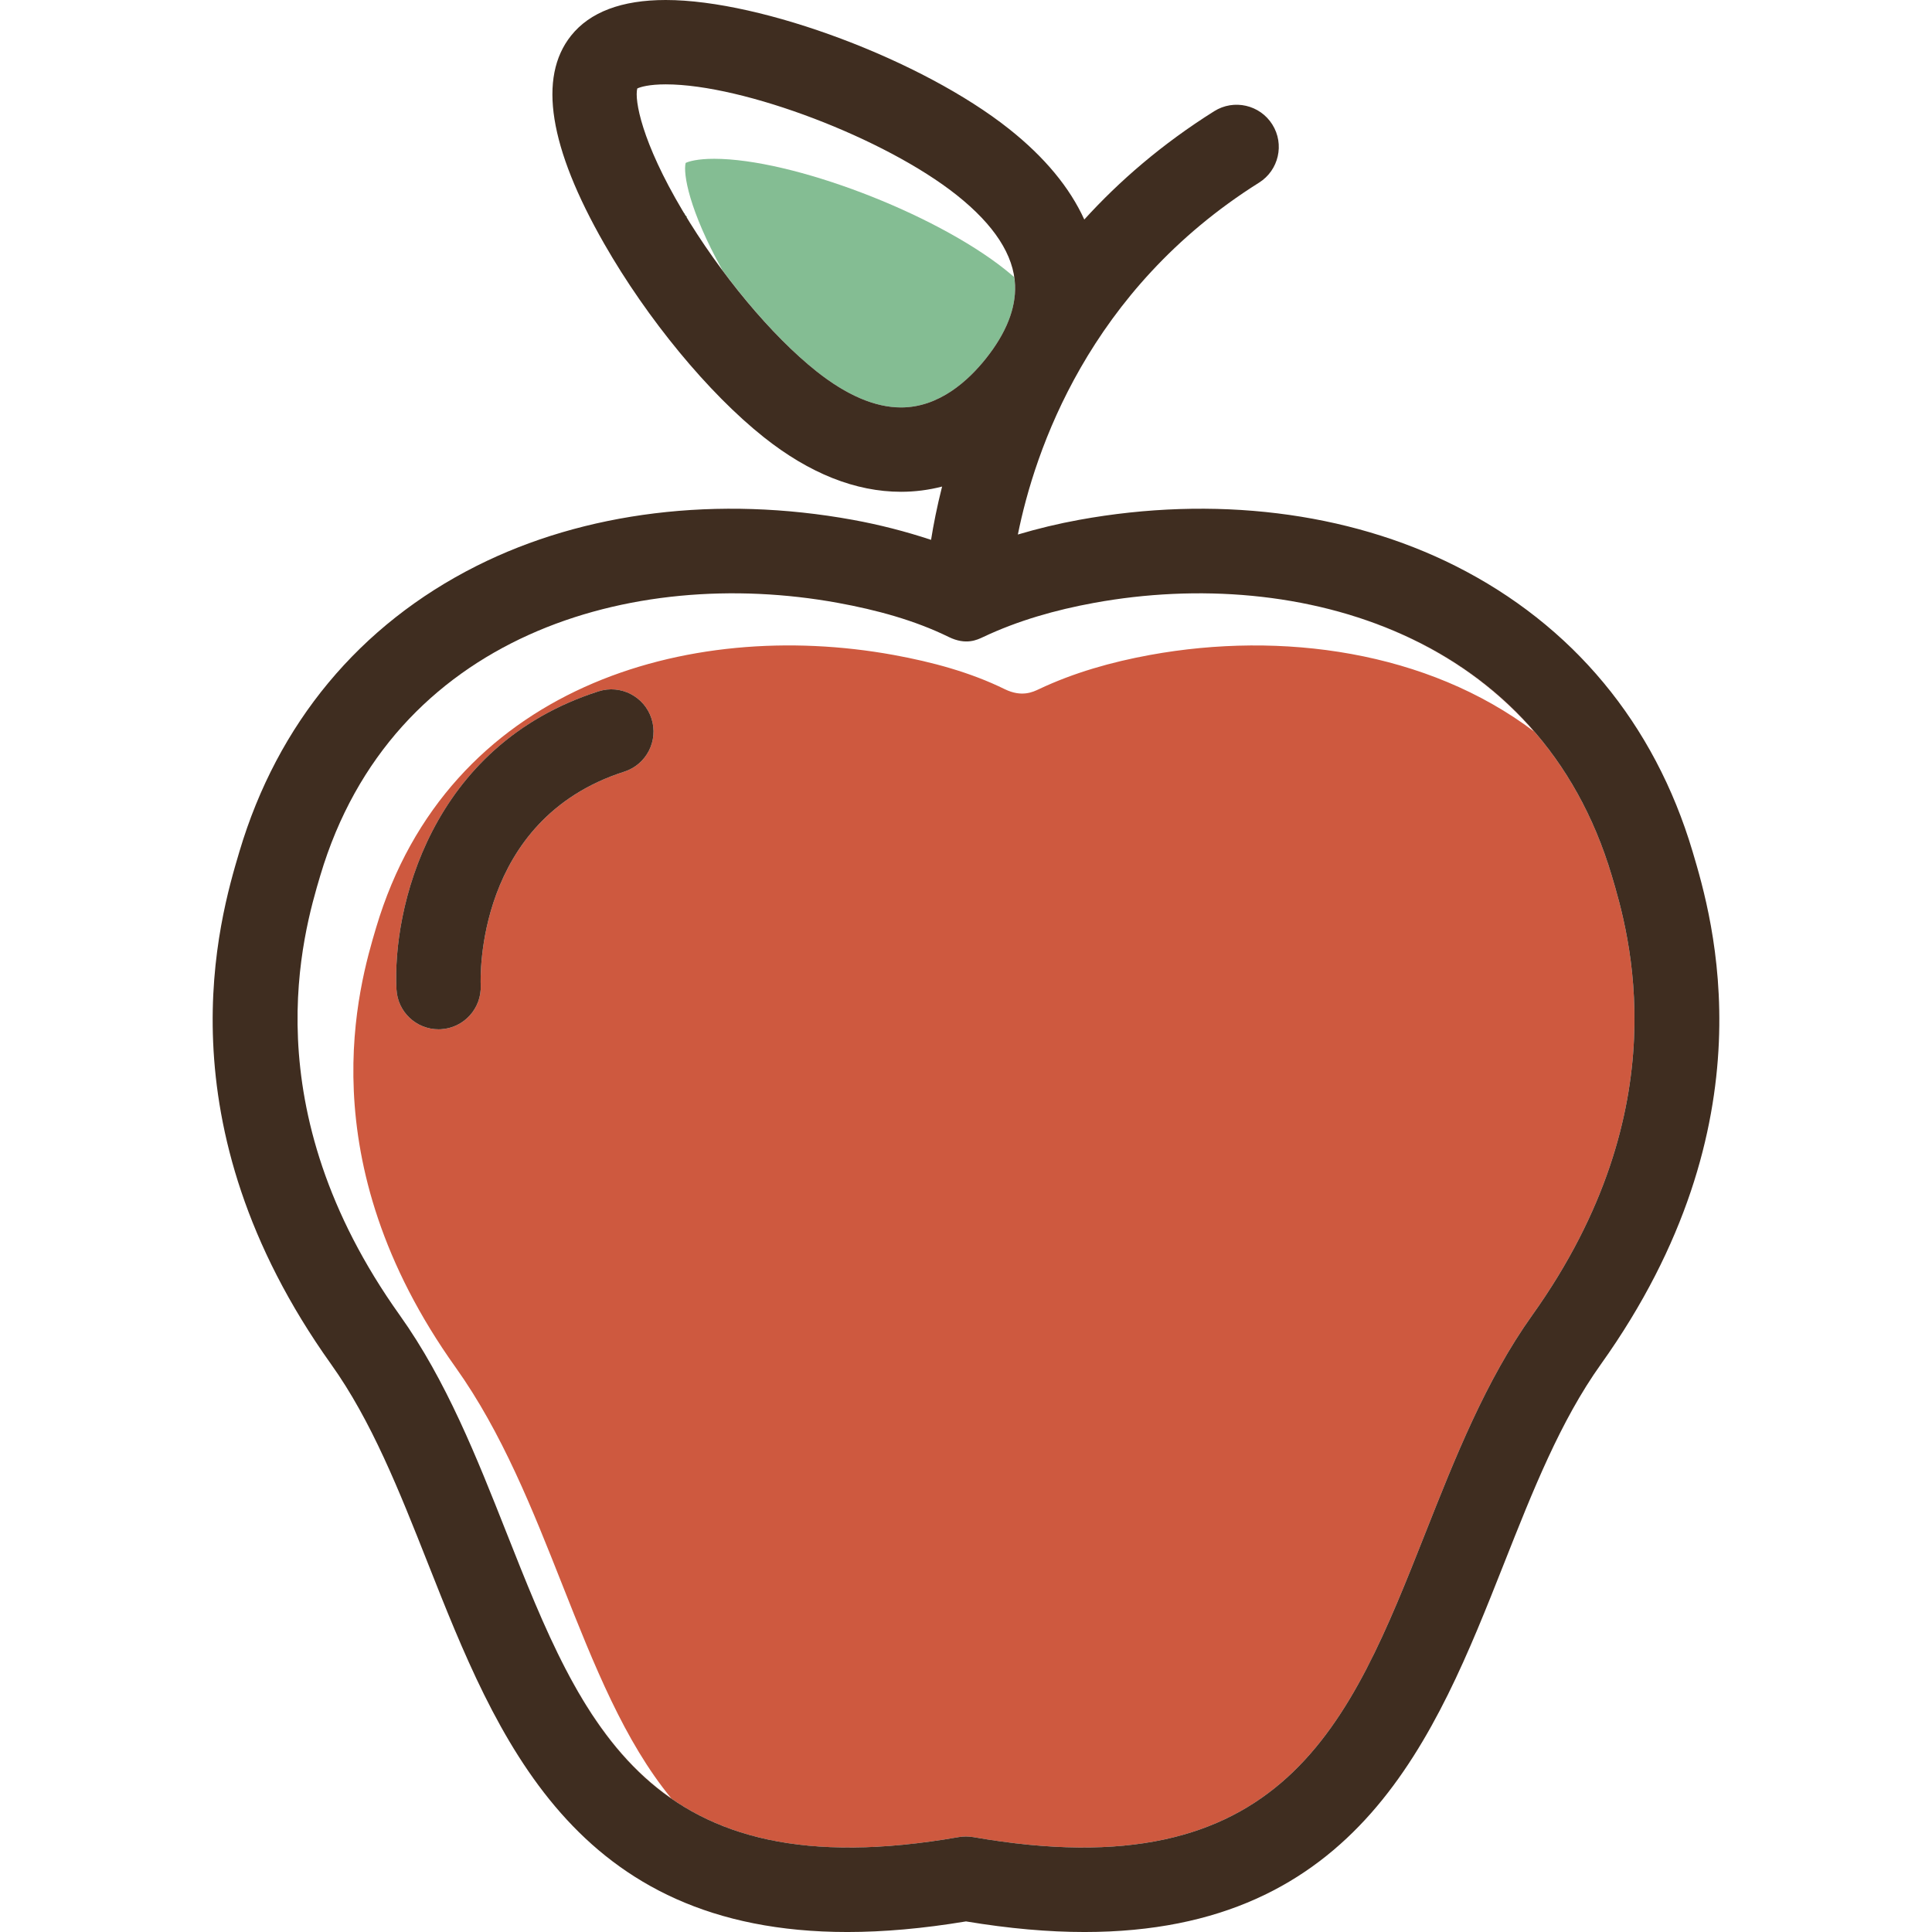
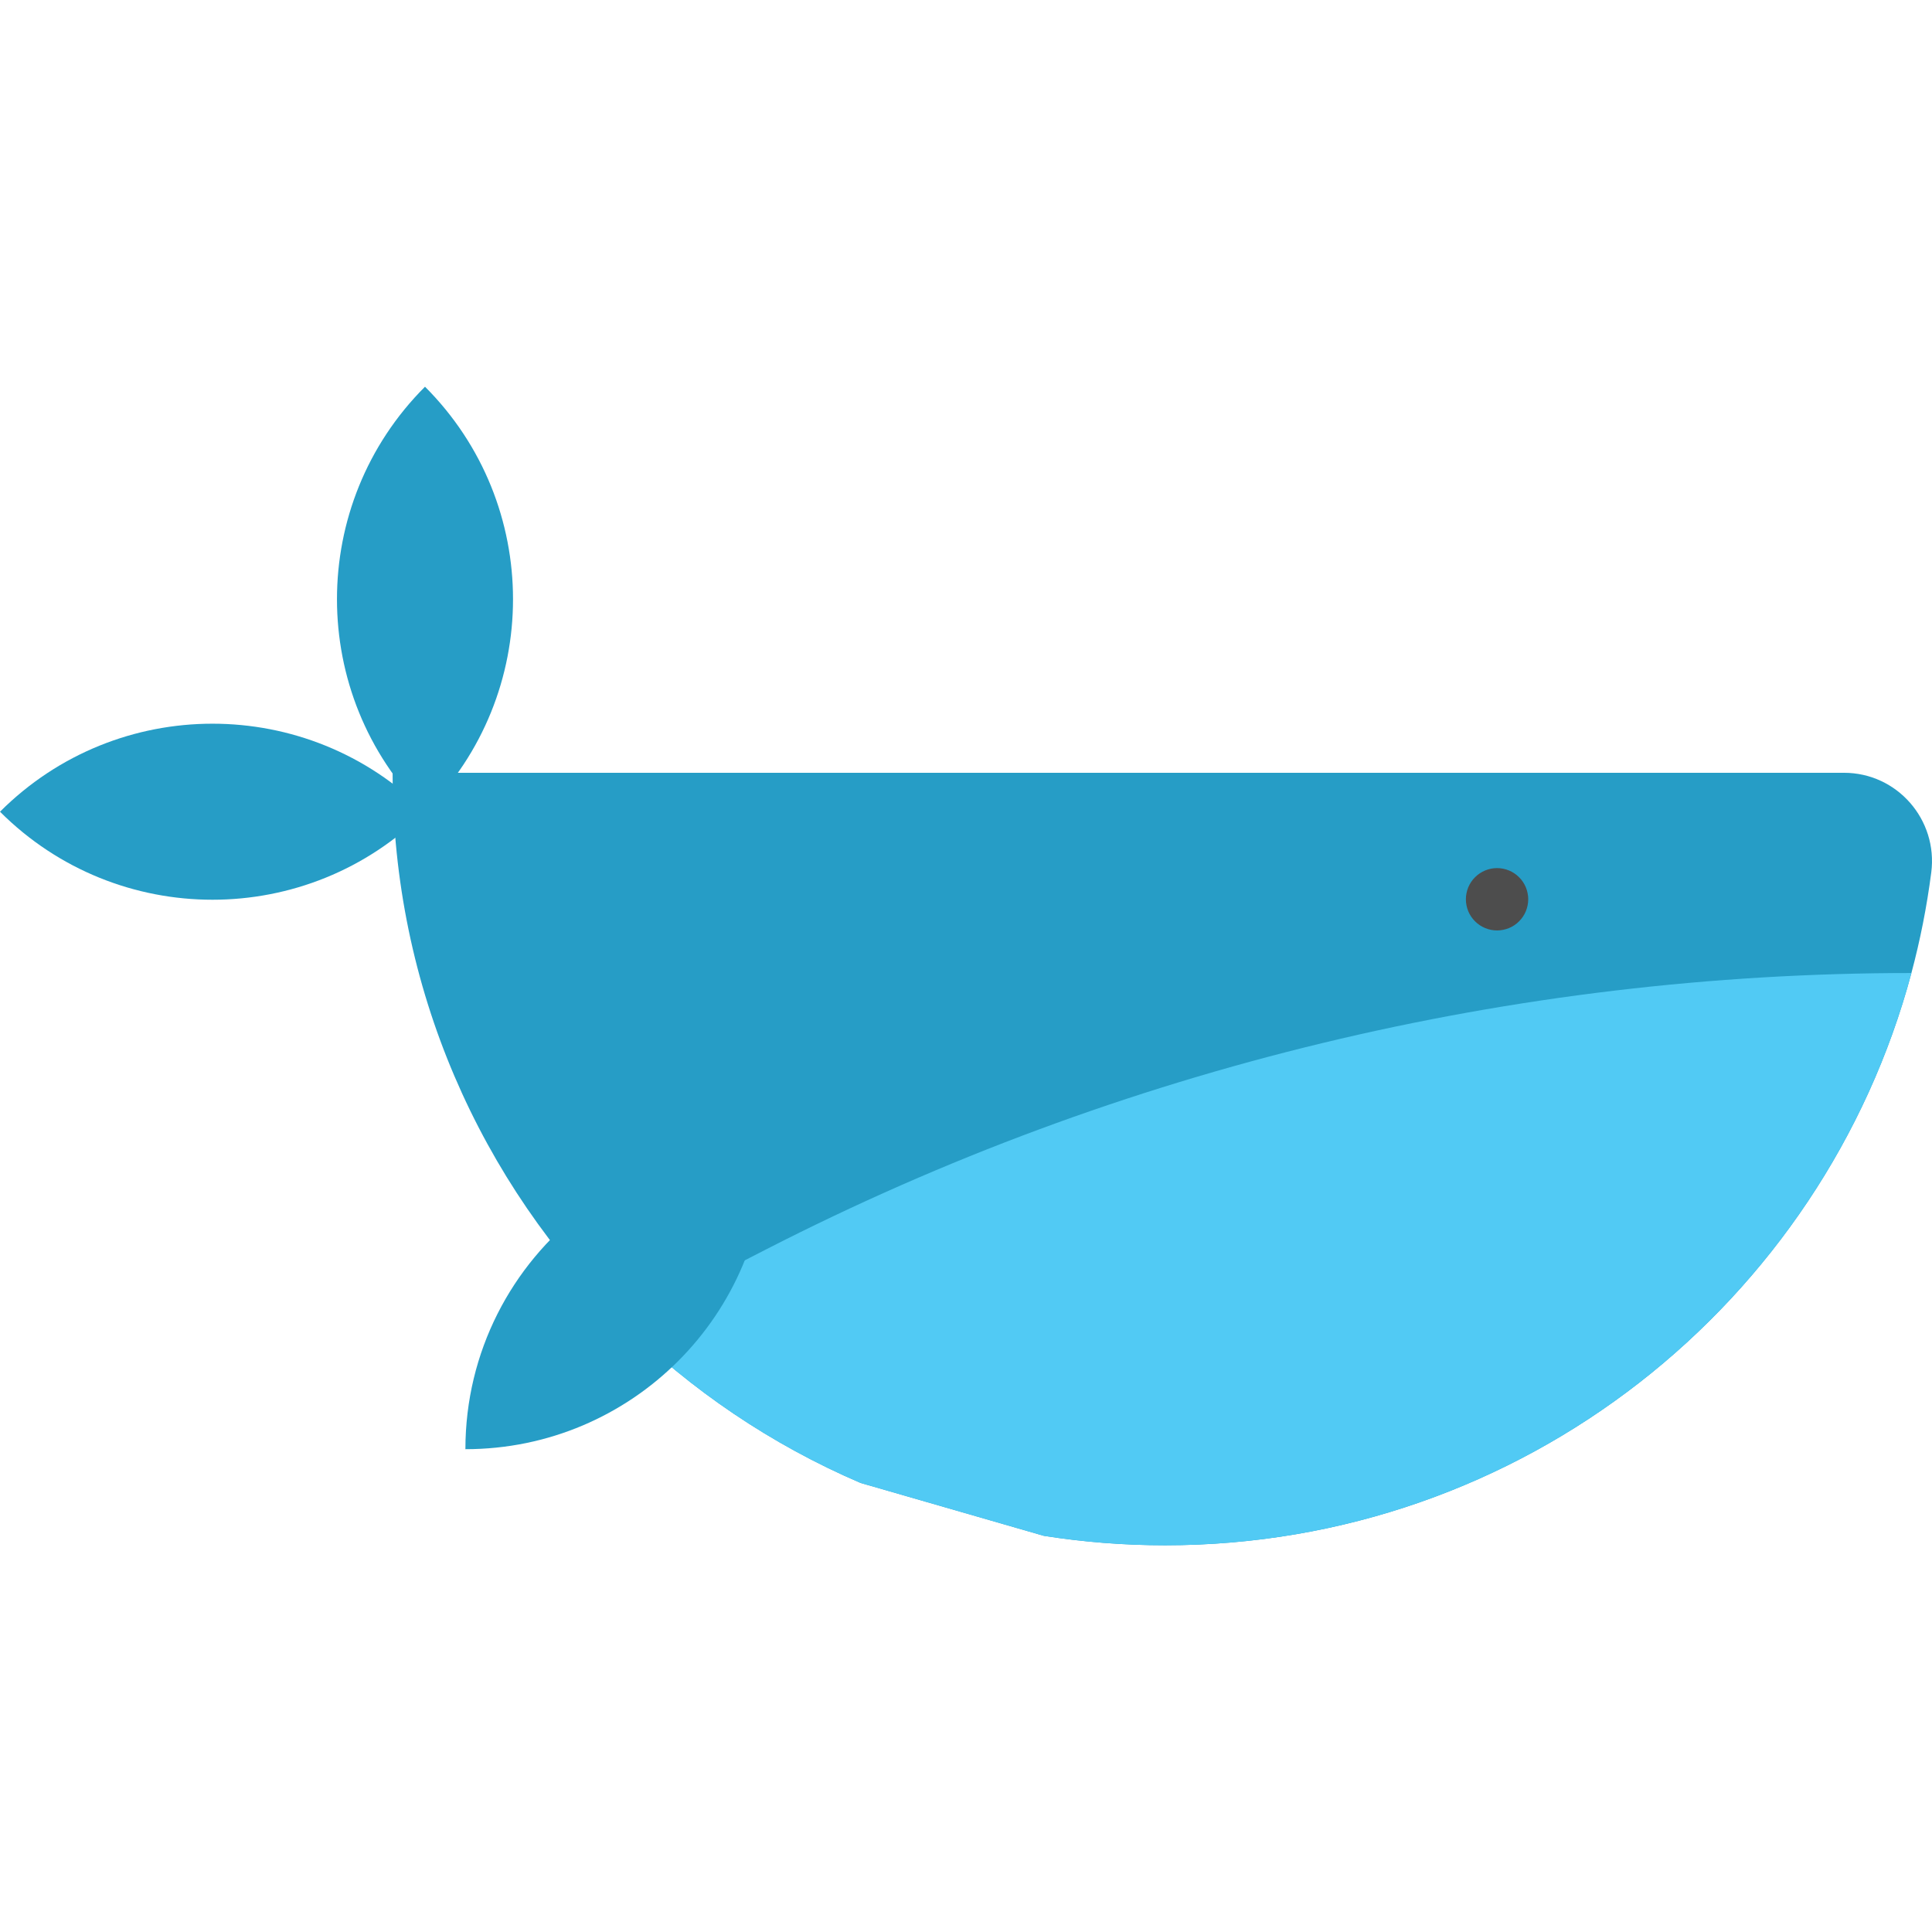
- <svg xmlns="http://www.w3.org/2000/svg" version="1.1" id="Capa_1" x="0px" y="0px" viewBox="0 0 344.501 344.501" style="enable-background:new 0 0 344.501 344.501;" xml:space="preserve">
+ <svg xmlns="http://www.w3.org/2000/svg" version="1.1" id="Capa_1" x="0px" y="0px" viewBox="0 0 464.752 464.752" style="enable-background:new 0 0 464.752 464.752;" xml:space="preserve">
  <g>
+     <path style="fill:#269DC6;" d="M464.576,209.859c-1.067,8.257-2.667,16.337-4.779,24.216   c-21.227,79.283-93.563,137.65-179.525,137.65c-9.935,0-19.682-0.778-29.184-2.278l-44.064-12.714   c-21.46-9.202-40.842-22.349-57.223-38.508v-0.011c-34.174-33.685-55.356-80.527-55.356-132.316h349.126   C456.363,185.898,466.199,197.167,464.576,209.859z" />
+     <path style="fill:#4D4D4D;" d="M360.124,223.825c-1.971,0-3.91-0.8-5.301-2.2c-0.35-0.34-0.659-0.73-0.939-1.14   c-0.271-0.4-0.5-0.84-0.69-1.29c-0.18-0.45-0.33-0.93-0.42-1.4c-0.1-0.49-0.149-0.98-0.149-1.47c0-0.49,0.05-0.98,0.149-1.46   c0.09-0.48,0.24-0.96,0.42-1.41c0.19-0.45,0.42-0.89,0.69-1.29c0.28-0.41,0.59-0.8,0.939-1.14c1.391-1.4,3.33-2.2,5.301-2.2   c1.979,0,3.91,0.8,5.3,2.2c0.35,0.34,0.66,0.73,0.939,1.14c0.271,0.4,0.5,0.84,0.69,1.29c0.18,0.45,0.33,0.93,0.42,1.41   c0.1,0.48,0.15,0.97,0.15,1.46c0,0.49-0.051,0.98-0.15,1.47c-0.09,0.47-0.24,0.95-0.42,1.4c-0.19,0.45-0.42,0.89-0.69,1.29   c-0.279,0.41-0.59,0.8-0.939,1.14c-0.34,0.35-0.72,0.66-1.14,0.94c-0.4,0.27-0.841,0.5-1.29,0.69c-0.45,0.18-0.931,0.33-1.4,0.42   C361.103,223.774,360.613,223.825,360.124,223.825z" />
    <g>
-       <path style="fill:#84BD93;" d="M179.101,44.332c0.181,0.34,0.348,0.68,0.503,1.019C179.449,45.011,179.282,44.672,179.101,44.332z    " />
-       <path style="fill:#84BD93;" d="M179.973,46.229c0.138,0.353,0.268,0.706,0.377,1.059    C180.241,46.935,180.111,46.582,179.973,46.229z" />
-       <path style="fill:#84BD93;" d="M180.573,48.121c0.09,0.364,0.178,0.728,0.238,1.092C180.751,48.848,180.663,48.485,180.573,48.121    z" />
-       <path style="fill:#84BD93;" d="M177.954,42.429c0.218,0.323,0.418,0.646,0.612,0.969    C178.372,43.075,178.173,42.752,177.954,42.429z" />
-       <path style="fill:#84BD93;" d="M175.575,39.428c-0.246-0.272-0.48-0.545-0.743-0.817    C175.094,38.883,175.329,39.155,175.575,39.428z" />
-       <path style="fill:#84BD93;" d="M180.833,49.402c-0.518-0.449-1.05-0.898-1.614-1.346c-12.775-10.148-37.99-19.742-51.883-19.742    c-2.942,0-4.504,0.46-5.074,0.737c-0.478,1.878,0.583,8.381,6.532,19.087c5.379,7.251,11.334,13.73,16.77,18.049    c5.398,4.289,10.484,6.464,15.112,6.464c6.778,0,11.982-4.759,15.155-8.753c3.59-4.518,5.329-8.907,5.17-13.042    C180.982,50.373,180.906,49.887,180.833,49.402z" />
-       <path style="fill:#84BD93;" d="M128.323,47.502c-0.87-1.188-1.72-2.395-2.552-3.616C126.604,45.109,127.453,46.313,128.323,47.502    z" />
-       <path style="fill:#84BD93;" d="M124.853,42.536c-1.084-1.636-2.14-3.288-3.131-4.953    C122.713,39.249,123.769,40.899,124.853,42.536z" />
-       <path style="fill:#84BD93;" d="M172.852,36.697c0.244,0.22,0.459,0.441,0.692,0.661C173.311,37.137,173.096,36.916,172.852,36.697    z" />
-       <path style="fill:#84BD93;" d="M176.532,40.522c0.248,0.302,0.471,0.604,0.698,0.906C177.003,41.126,176.78,40.824,176.532,40.522    z" />
+       <path style="fill:#269DC6;" d="M0,195.262L0,195.262c28.231-28.231,74.004-28.231,102.235,0l0,0l0,0    C74.004,223.494,28.231,223.494,0,195.262L0,195.262z" />
+       <path style="fill:#269DC6;" d="M102.235,93.027L102.235,93.027c28.231,28.231,28.231,74.004,0,102.235l0,0l0,0    C74.004,167.031,74.004,121.259,102.235,93.027L102.235,93.027z" />
    </g>
-     <g>
-       <path style="fill:#CE593F;" d="M200.936,106.615c1.579-0.197,3.164-0.37,4.756-0.495    C204.1,106.245,202.515,106.418,200.936,106.615z" />
-       <path style="fill:#CE593F;" d="M287.391,156.122c-8.511-28.604-30.387-43.647-54.914-48.516    c15.698,3.128,30.306,10.434,41.022,22.792c-18.998-14.322-44.937-17.888-68.426-13.612c-6.92,1.262-13.643,3.18-19.799,6.091    c-1.065,0.503-3.07,1.506-6.14,0c-6.11-2.998-12.875-4.828-19.803-6.092c-36.732-6.685-79.51,5.754-92.266,48.629    c-3.04,10.217-12.292,41.311,14.178,78.408c8.285,11.612,13.747,25.419,19.027,38.771c5.682,14.363,11.058,27.887,19.425,38.07    c-10.057-6.986-16.552-17.6-22.116-29.838c11.811,26.021,27.805,44.729,73.375,36.756c0.866-0.151,1.719-0.14,2.538-0.003    c0.018,0.003,0.035,0,0.055,0.003c55.337,9.68,67.061-19.957,80.637-54.279c5.28-13.352,10.743-27.159,19.027-38.771    C299.683,197.433,290.431,166.34,287.391,156.122z M111.311,137.601c-26.587,8.527-25.645,36.866-25.592,38.069    c0.184,4.137-3.012,7.66-7.148,7.861c-0.123,0.006-0.249,0.009-0.372,0.009c-3.974,0-7.29-3.099-7.501-7.109    c-0.744-14.149,5.827-43.468,36.019-53.152c3.954-1.269,8.19,0.909,9.458,4.864C117.443,132.098,115.265,136.333,111.311,137.601z    " />
-       <path style="fill:#CE593F;" d="M205.839,106.11c1.573-0.121,3.151-0.198,4.731-0.248    C208.99,105.913,207.412,105.988,205.839,106.11z" />
-       <path style="fill:#CE593F;" d="M195.118,107.493c1.554-0.283,3.121-0.518,4.693-0.732    C198.239,106.975,196.672,107.211,195.118,107.493z" />
-       <path style="fill:#CE593F;" d="M211.513,105.835c3.329-0.074,6.664,0.013,9.98,0.271    C218.176,105.85,214.843,105.76,211.513,105.835z" />
-       <path style="fill:#CE593F;" d="M222.075,106.151c3.465,0.291,6.907,0.763,10.299,1.435    C228.981,106.916,225.54,106.44,222.075,106.151z" />
-       <path style="fill:#CE593F;" d="M97.566,290.794c-0.481-1.059-0.955-2.131-1.423-3.213    C96.611,288.664,97.085,289.734,97.566,290.794z" />
-       <path style="fill:#CE593F;" d="M95.993,287.236c-0.425-0.985-0.846-1.979-1.264-2.981    C95.147,285.257,95.568,286.25,95.993,287.236z" />
-       <path style="fill:#CE593F;" d="M94.515,283.742c-0.4-0.962-0.797-1.932-1.192-2.908C93.718,281.81,94.116,282.78,94.515,283.742z" />
-       <path style="fill:#CE593F;" d="M93.087,280.255c-0.404-1-0.807-2.007-1.21-3.018C92.28,278.248,92.683,279.255,93.087,280.255z" />
-       <path style="fill:#CE593F;" d="M91.691,276.772c-0.458-1.151-0.916-2.308-1.376-3.471    C90.775,274.464,91.234,275.621,91.691,276.772z" />
-     </g>
-     <path style="fill:#3F2D20;" d="M106.716,123.278c-30.193,9.684-36.764,39.002-36.019,53.152c0.211,4.011,3.527,7.109,7.501,7.109   c0.123,0,0.249-0.003,0.372-0.009c4.137-0.201,7.333-3.723,7.149-7.861c-0.053-1.203-0.995-29.542,25.592-38.069   c3.954-1.268,6.132-5.503,4.863-9.459C114.906,124.187,110.67,122.009,106.716,123.278z" />
-     <path style="fill:#3F2D20;" d="M301.808,151.833c-6.788-22.816-21.415-40.425-42.296-50.926   c-19.231-9.67-43.058-12.588-67.09-8.211c-3.709,0.677-7.354,1.556-10.923,2.616c2.989-14.846,12.572-43.624,43.006-62.744   c3.517-2.209,4.577-6.852,2.368-10.368c-2.209-3.518-6.853-4.578-10.369-2.368c-9.308,5.848-16.921,12.446-23.161,19.312   c-2.605-5.718-7.076-11.117-13.396-16.138C164.518,10.75,135.902,0,118.708,0c-7.85,0-13.535,2.146-16.898,6.381   c-5.899,7.424-3.901,19.902,5.932,37.089c7.689,13.437,18.596,26.654,28.463,34.495c8.128,6.455,16.359,9.728,24.47,9.728   c2.472,0,4.916-0.317,7.311-0.932c-0.916,3.619-1.543,6.836-1.966,9.501c-4.52-1.497-9.18-2.697-13.945-3.566   c-24.029-4.376-47.855-1.458-67.087,8.212c-20.882,10.501-35.506,28.11-42.294,50.926c-3.559,11.96-14.387,48.355,16.35,91.434   c7.219,10.116,12.108,22.479,17.286,35.567c12.268,31.018,25.966,65.672,74.776,65.668c6.41-0.001,13.443-0.608,21.144-1.891   c7.703,1.284,14.73,1.891,21.144,1.891c48.802-0.001,62.507-34.651,74.776-65.668c5.178-13.088,10.067-25.451,17.286-35.567   C316.195,200.188,305.366,163.793,301.808,151.833z M273.211,234.53c-8.285,11.612-13.747,25.419-19.027,38.771   c-13.577,34.321-25.3,63.959-80.637,54.278c-0.019-0.003-0.037,0-0.055-0.003c-0.819-0.137-1.673-0.148-2.538,0.003   c-55.326,9.68-67.062-19.957-80.638-54.278c-5.28-13.352-10.743-27.159-19.027-38.771c-26.469-37.097-17.217-68.19-14.178-78.408   c12.756-42.875,55.534-55.315,92.266-48.629c6.927,1.264,13.693,3.095,19.803,6.092c3.07,1.506,5.076,0.503,6.14,0   c6.156-2.911,12.879-4.829,19.799-6.091c36.739-6.687,79.515,5.753,92.273,48.628C290.431,166.339,299.683,197.433,273.211,234.53z    M121.722,37.583c-7.339-12.337-8.606-19.773-8.089-21.805c0.57-0.276,2.133-0.736,5.074-0.736   c13.894,0,39.108,9.594,51.883,19.742c6.7,5.322,10.204,10.731,10.409,16.074c0.159,4.135-1.58,8.523-5.171,13.042   c-3.173,3.993-8.377,8.753-15.155,8.753c-4.628,0-9.714-2.175-15.112-6.464C137.58,59.845,128.446,48.885,121.722,37.583z" />
+     <path style="fill:#51CAF4;" d="M459.798,234.075c-21.227,79.283-93.563,137.65-179.525,137.65c-9.935,0-19.682-0.778-29.184-2.278   l-44.064-12.714c-21.46-9.202-40.842-22.349-57.223-38.508v-0.011l34.629-17.737c85.217-43.642,179.603-66.413,275.356-66.413   L459.798,234.075z" />
+     <path style="fill:#269DC6;" d="M184.348,276.217L184.348,276.217L184.348,276.217c0,39.981-32.411,72.392-72.392,72.392h0v0   c0-23.417,11.118-44.236,28.364-57.468" />
  </g>
  <g>
</g>
  <g>
</g>
  <g>
</g>
  <g>
</g>
  <g>
</g>
  <g>
</g>
  <g>
</g>
  <g>
</g>
  <g>
</g>
  <g>
</g>
  <g>
</g>
  <g>
</g>
  <g>
</g>
  <g>
</g>
  <g>
</g>
</svg>
